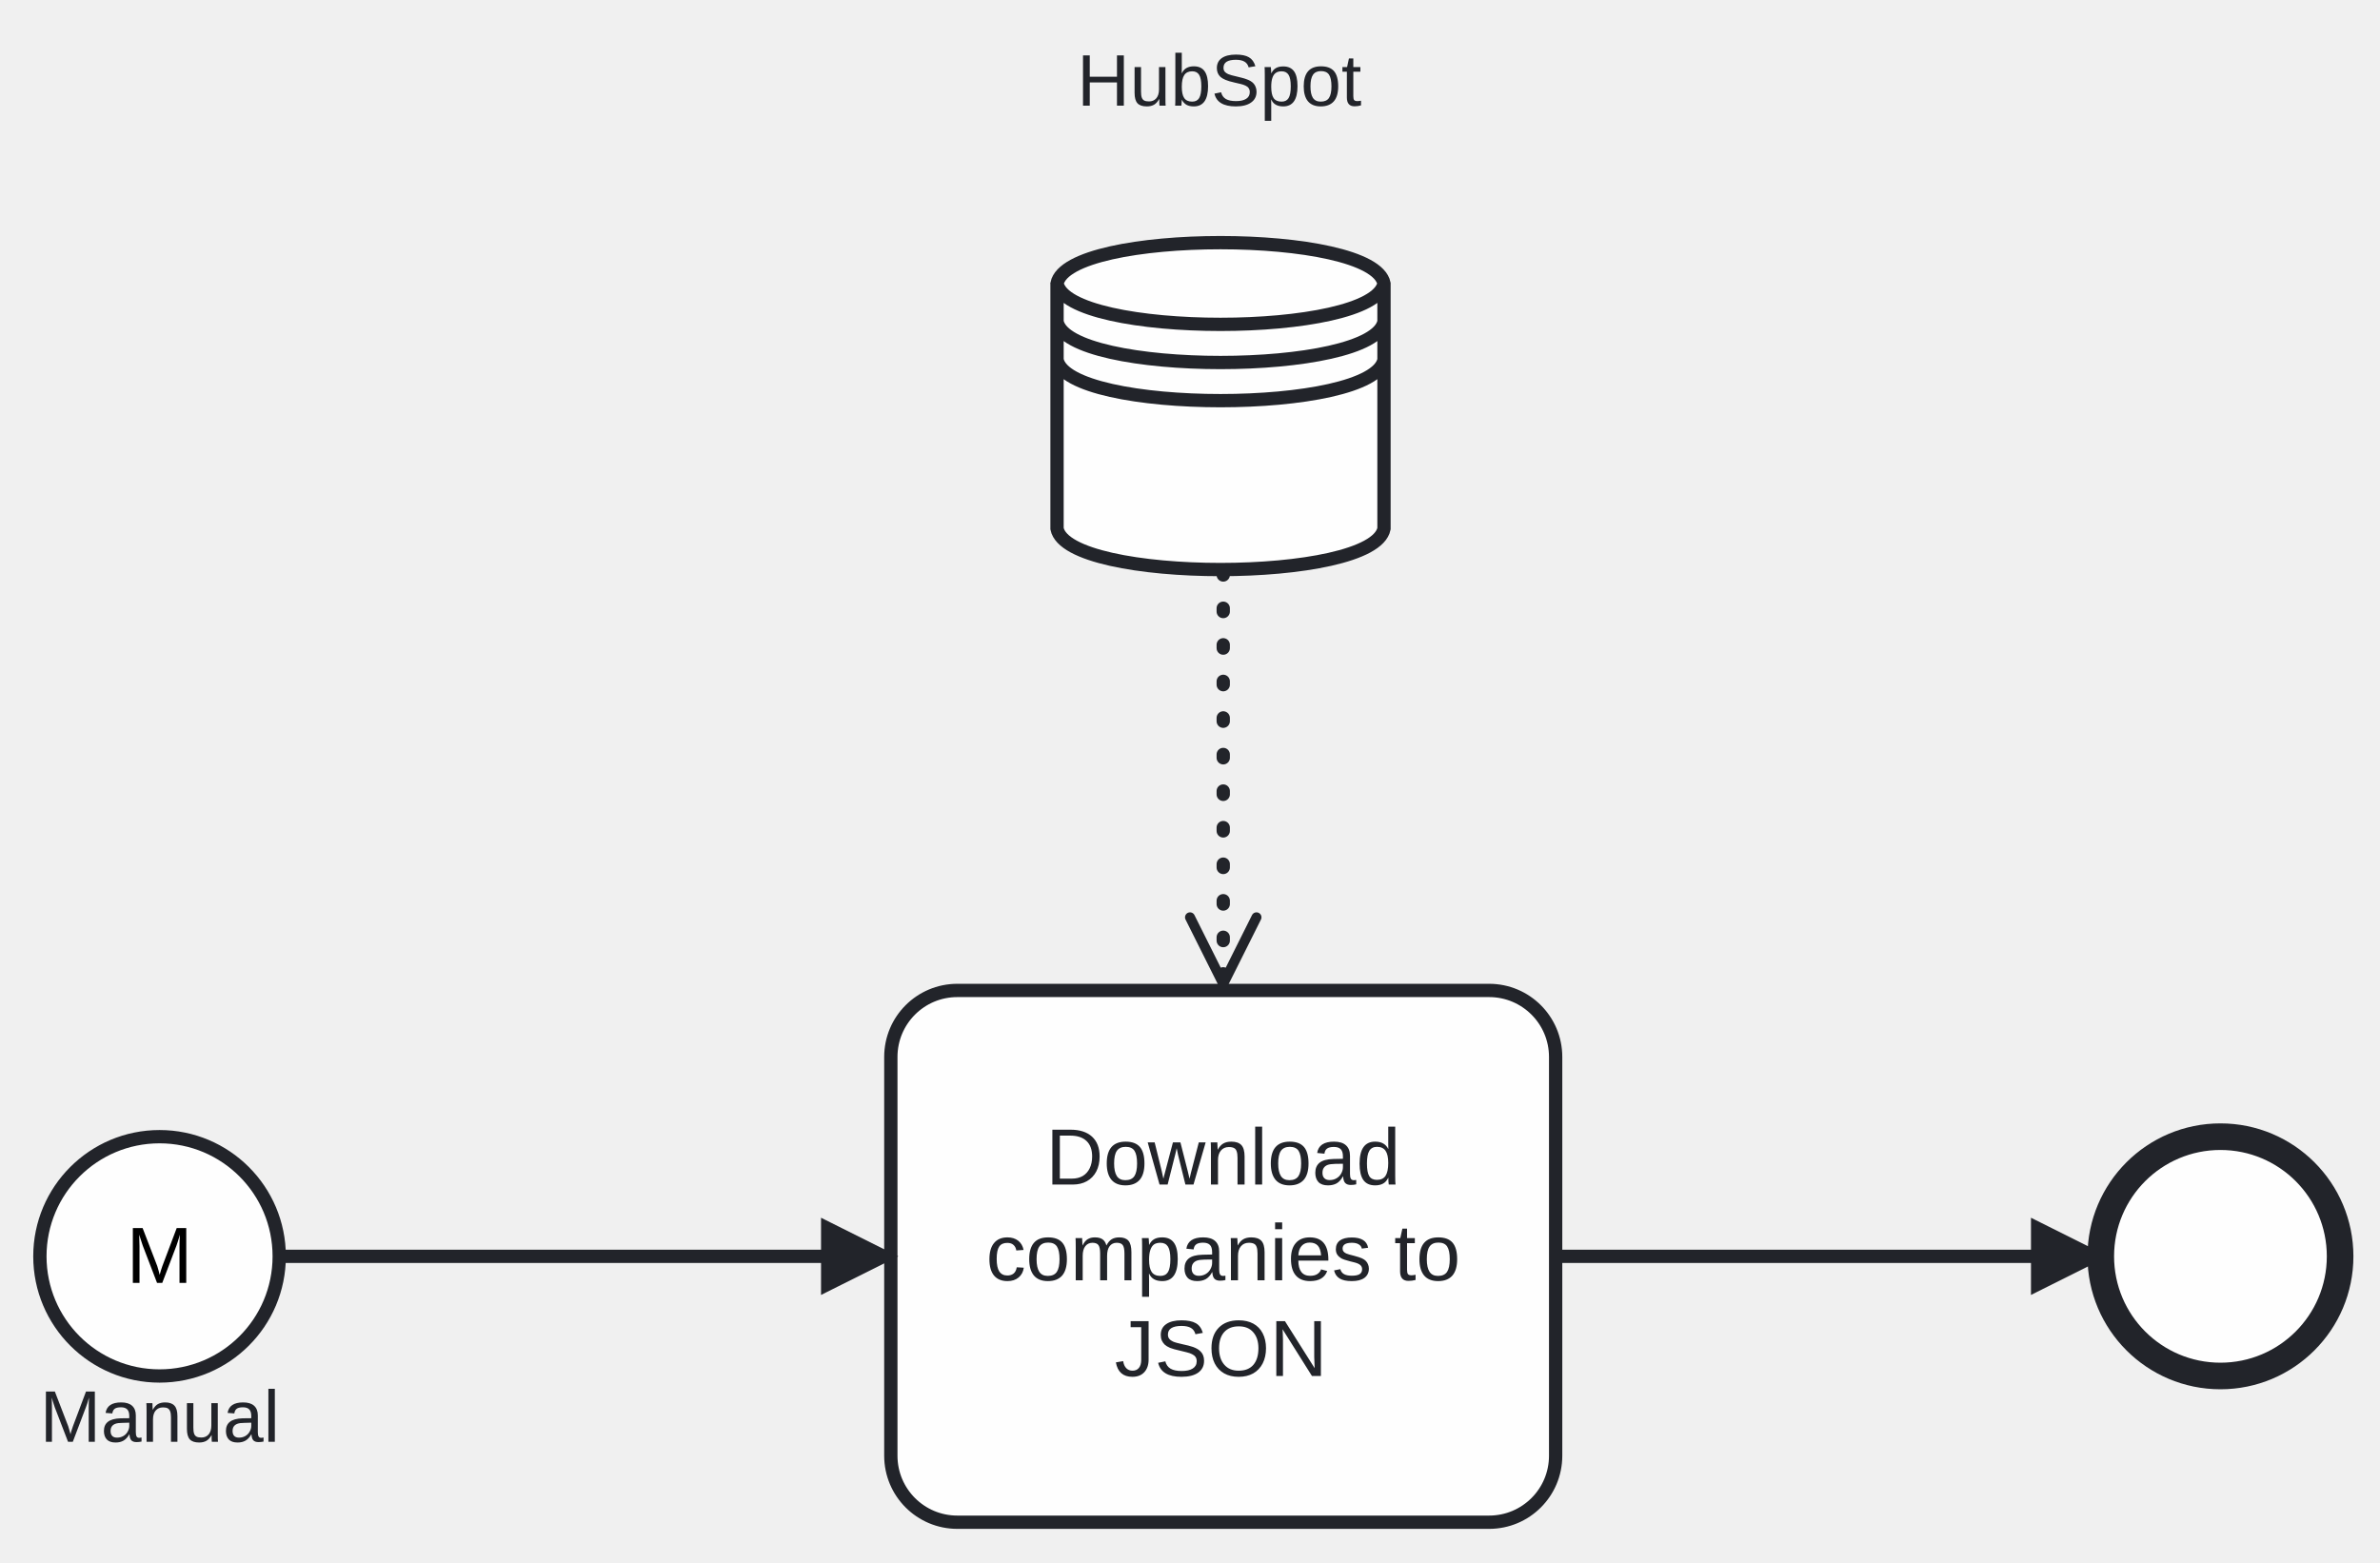
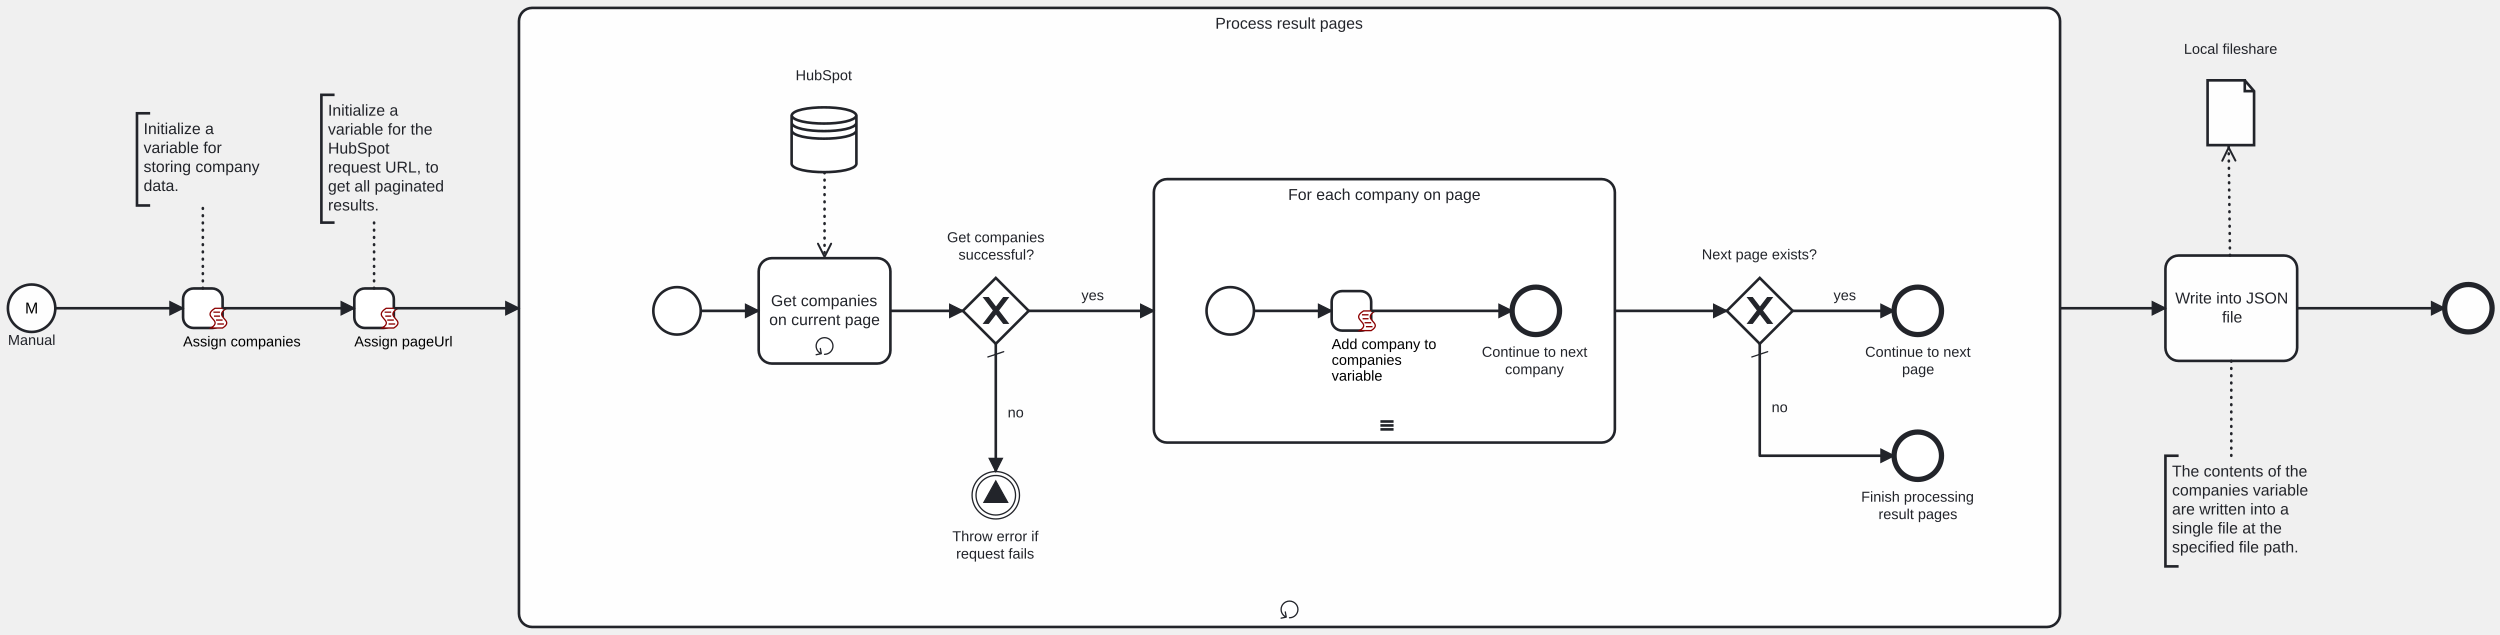
- <svg xmlns="http://www.w3.org/2000/svg" width="358" height="235" viewBox="426 69 358 235" version="1.1">
+ <svg xmlns="http://www.w3.org/2000/svg" width="1898" height="482" viewBox="426 24 1898 482" version="1.1">
  <defs>
-     <marker id="association-end-_FFFFFF-hsl_225_10_15_-auon2sut1oweg3clohn47vyid" viewBox="0 0 20 20" refX="12" refY="10" markerWidth="10" markerHeight="10" orient="auto">
+     <marker id="sequenceflow-end-_FFFFFF-hsl_225_10_15_-1e5c8sb1k165a1m8yrdihvcop" viewBox="0 0 20 20" refX="11" refY="10" markerWidth="10" markerHeight="10" orient="auto">
+       <path d="M 1 5 L 11 10 L 1 15 Z" style="fill: rgb(34, 36, 42); stroke-width: 1px; stroke-linecap: round; stroke-dasharray: 10000, 1; stroke: rgb(34, 36, 42);" />
+     </marker>
+     <marker id="association-end-_FFFFFF-hsl_225_10_15_-1e5c8sb1k165a1m8yrdihvcop" viewBox="0 0 20 20" refX="12" refY="10" markerWidth="10" markerHeight="10" orient="auto">
      <path d="M 1 5 L 11 10 L 1 15" style="fill: none; stroke-width: 1.5px; stroke-linecap: round; stroke-dasharray: 10000, 1; stroke: rgb(34, 36, 42);" />
    </marker>
-     <marker id="sequenceflow-end-_FFFFFF-hsl_225_10_15_-auon2sut1oweg3clohn47vyid" viewBox="0 0 20 20" refX="11" refY="10" markerWidth="10" markerHeight="10" orient="auto">
-       <path d="M 1 5 L 11 10 L 1 15 Z" style="fill: rgb(34, 36, 42); stroke-width: 1px; stroke-linecap: round; stroke-dasharray: 10000, 1; stroke: rgb(34, 36, 42);" />
+     <marker id="conditional-default-flow-marker-_FFFFFF-hsl_225_10_15_-1e5c8sb1k165a1m8yrdihvcop" viewBox="0 0 20 20" refX="0" refY="10" markerWidth="10" markerHeight="10" orient="auto">
+       <path d="M 6 4 L 10 16" style="fill: rgb(34, 36, 42); stroke-width: 1px; stroke-linecap: round; stroke-dasharray: 10000, 1; stroke: rgb(34, 36, 42);" />
    </marker>
  </defs>
  <g class="djs-group">
    <g class="djs-element djs-shape" data-element-id="StartEvent_1" style="display: block;" transform="matrix(1 0 0 1 432 240)">
      <g class="djs-visual">
        <circle cx="18" cy="18" r="18" style="stroke: rgb(34, 36, 42); stroke-width: 2px; fill: rgb(255, 255, 255); fill-opacity: 0.95;" />
        <text class="djs-label" style="font-family: Arial, sans-serif; font-size: 12px;">
          <tspan x="13" y="22">M</tspan>
        </text>
      </g>
      <rect class="djs-hit djs-hit-all" x="0" y="0" width="36" height="36" style="fill: none; stroke-opacity: 0; stroke: white; stroke-width: 15px;" />
      <rect x="-6" y="-6" rx="3" width="48" height="48" class="djs-outline" style="fill: none;" />
    </g>
  </g>
  <g class="djs-group">
    <g class="djs-element djs-shape" data-element-id="StartEvent_1_label" style="display: block;" transform="matrix(1 0 0 1 432 276)">
      <g class="djs-visual">
        <text lineHeight="1.2" class="djs-label" style="font-family: Arial, sans-serif; font-size: 11px; font-weight: normal; fill: rgb(34, 36, 42);">
          <tspan x="0" y="9.9">Manual</tspan>
        </text>
      </g>
      <rect class="djs-hit djs-hit-all" x="0" y="0" width="37" height="14" style="fill: none; stroke-opacity: 0; stroke: white; stroke-width: 15px;" />
      <rect x="-6" y="-6" rx="3" width="49" height="26" class="djs-outline" style="fill: none;" />
    </g>
  </g>
  <g class="djs-group">
-     <g class="djs-element djs-shape" data-element-id="Activity_0w1thgm" style="display: block;" transform="matrix(1 0 0 1 560 218)">
+     <g class="djs-element djs-shape" data-element-id="Event_1svcqes" style="display: block;" transform="matrix(1 0 0 1 2282 240)">
+       <g class="djs-visual">
+         <circle cx="18" cy="18" r="18" style="stroke: rgb(34, 36, 42); stroke-width: 4px; fill: rgb(255, 255, 255); fill-opacity: 0.95;" />
+       </g>
+       <rect class="djs-hit djs-hit-all" x="0" y="0" width="36" height="36" style="fill: none; stroke-opacity: 0; stroke: white; stroke-width: 15px;" />
+       <rect x="-6" y="-6" rx="3" width="48" height="48" class="djs-outline" style="fill: none;" />
+     </g>
+   </g>
+   <g class="djs-group">
+     <g class="djs-element djs-shape" data-element-id="Activity_0b4cl6g" style="display: block;" transform="matrix(1 0 0 1 565 243)">
+       <g class="djs-visual">
+         <rect x="0" y="0" width="30" height="30" rx="8" ry="8" style="stroke: rgb(34, 36, 42); stroke-width: 2px; fill: rgb(255, 255, 255);" />
+         <path d="m 30,30 c 9.967,-6.273 -8.001,-7.919 2.969,-14.938 l -8.803,0 c -10.97,7.019 6.998,8.665 -2.969,14.938 z m -7,-12 l 5,0 m -4.5,3 l 4.5,0 m -3,3 l 5,0m -4,3 l 5,0" style="fill: white; stroke-width: 1px; stroke: darkred;" />
+         <text class="djs-label" style="font-family: Arial, sans-serif; font-size: 11px;">
+           <tspan x="0" y="44">Assign companies</tspan>
+         </text>
+       </g>
+       <rect class="djs-hit djs-hit-all" x="0" y="0" width="30" height="30" style="fill: none; stroke-opacity: 0; stroke: white; stroke-width: 15px;" />
+       <rect x="-6" y="-6" rx="3" width="42" height="42" class="djs-outline" style="fill: none;" />
+     </g>
+   </g>
+   <g class="djs-group">
+     <g class="djs-element djs-shape" data-element-id="Activity_08h40l5" style="display: block;" transform="matrix(1 0 0 1 695 243)">
+       <g class="djs-visual">
+         <rect x="0" y="0" width="30" height="30" rx="8" ry="8" style="stroke: rgb(34, 36, 42); stroke-width: 2px; fill: rgb(255, 255, 255);" />
+         <path d="m 30,30 c 9.967,-6.273 -8.001,-7.919 2.969,-14.938 l -8.803,0 c -10.97,7.019 6.998,8.665 -2.969,14.938 z m -7,-12 l 5,0 m -4.5,3 l 4.5,0 m -3,3 l 5,0m -4,3 l 5,0" style="fill: white; stroke-width: 1px; stroke: darkred;" />
+         <text class="djs-label" style="font-family: Arial, sans-serif; font-size: 11px;">
+           <tspan x="0" y="44">Assign pageUrl</tspan>
+         </text>
+       </g>
+       <rect class="djs-hit djs-hit-all" x="0" y="0" width="30" height="30" style="fill: none; stroke-opacity: 0; stroke: white; stroke-width: 15px;" />
+       <rect x="-6" y="-6" rx="3" width="42" height="42" class="djs-outline" style="fill: none;" />
+     </g>
+   </g>
+   <g class="djs-group">
+     <g class="djs-element djs-shape" data-element-id="Activity_09z992j" style="display: block;" transform="matrix(1 0 0 1 820 30)">
+       <g class="djs-visual">
+         <rect x="0" y="0" width="1170" height="470" rx="10" ry="10" style="stroke: rgb(34, 36, 42); stroke-width: 2px; fill: rgb(255, 255, 255); fill-opacity: 0.95;" />
+         <text lineHeight="1.2" class="djs-label" style="font-family: Arial, sans-serif; font-size: 12px; font-weight: normal; fill: rgb(34, 36, 42);">
+           <tspan x="528.639" y="15.8">Process result pages</tspan>
+         </text>
+         <path d="m 585,463 c 3.527,0 6.386,-2.83 6.386,-6.321 0,-3.491 -2.859,-6.321 -6.386,-6.321 -3.527,0 -6.386,2.83 -6.386,6.321 0,1.745 0.715,3.326 1.87,4.469 0.578,0.572 1.266,1.035 2.03,1.355 l -0.718,-3.91 m 0.718,3.91 -3.885,0.803" data-marker="loop" style="fill: rgb(255, 255, 255); stroke-width: 1px; stroke: rgb(34, 36, 42); stroke-linecap: round; stroke-miterlimit: 0.5;" />
+       </g>
+       <rect class="djs-hit djs-hit-no-move" x="0" y="0" width="1170" height="470" style="fill: none; stroke-opacity: 0; stroke: white; stroke-width: 15px;" />
+       <rect class="djs-hit djs-hit-click-stroke" x="0" y="0" width="1170" height="470" style="fill: none; stroke-opacity: 0; stroke: white; stroke-width: 15px;" />
+       <rect class="djs-hit djs-hit-all" x="0" y="0" width="1170" height="30" style="fill: none; stroke-opacity: 0; stroke: white; stroke-width: 15px;" />
+       <rect x="-6" y="-6" rx="3" width="1182" height="482" class="djs-outline" style="fill: none;" />
+     </g>
+     <g class="djs-children">
+       <g class="djs-group">
+         <g class="djs-element djs-shape" data-element-id="Event_06y06xf" style="display: block;" transform="matrix(1 0 0 1 922 242)">
+           <g class="djs-visual">
+             <circle cx="18" cy="18" r="18" style="stroke: rgb(34, 36, 42); stroke-width: 2px; fill: rgb(255, 255, 255); fill-opacity: 0.95;" />
+           </g>
+           <rect class="djs-hit djs-hit-all" x="0" y="0" width="36" height="36" style="fill: none; stroke-opacity: 0; stroke: white; stroke-width: 15px;" />
+           <rect x="-6" y="-6" rx="3" width="48" height="48" class="djs-outline" style="fill: none;" />
+         </g>
+       </g>
+       <g class="djs-group">
+         <g class="djs-element djs-shape" data-element-id="Event_1xum6mf" style="display: block;" transform="matrix(1 0 0 1 1864 242)">
+           <g class="djs-visual">
+             <circle cx="18" cy="18" r="18" style="stroke: rgb(34, 36, 42); stroke-width: 4px; fill: rgb(255, 255, 255); fill-opacity: 0.95;" />
+           </g>
+           <rect class="djs-hit djs-hit-all" x="0" y="0" width="36" height="36" style="fill: none; stroke-opacity: 0; stroke: white; stroke-width: 15px;" />
+           <rect x="-6" y="-6" rx="3" width="48" height="48" class="djs-outline" style="fill: none;" />
+         </g>
+       </g>
+       <g class="djs-group">
+         <g class="djs-element djs-shape" data-element-id="Event_1xum6mf_label" style="display: block;" transform="matrix(1 0 0 1 1842 285)">
+           <g class="djs-visual">
+             <text lineHeight="1.2" class="djs-label" style="font-family: Arial, sans-serif; font-size: 11px; font-weight: normal; fill: rgb(34, 36, 42);">
+               <tspan x="0" y="9.9">Continue to next </tspan>
+               <tspan x="28.017" y="23.1">page</tspan>
+             </text>
+           </g>
+           <rect class="djs-hit djs-hit-all" x="0" y="0" width="82" height="27" style="fill: none; stroke-opacity: 0; stroke: white; stroke-width: 15px;" />
+           <rect x="-6" y="-6" rx="3" width="94" height="39" class="djs-outline" style="fill: none;" />
+         </g>
+       </g>
+       <g class="djs-group">
+         <g class="djs-element djs-shape" data-element-id="Activity_0293kfw" style="display: block;" transform="matrix(1 0 0 1 1002 220)">
+           <g class="djs-visual">
+             <rect x="0" y="0" width="100" height="80" rx="10" ry="10" style="stroke: rgb(34, 36, 42); stroke-width: 2px; fill: rgb(255, 255, 255); fill-opacity: 0.95;" />
+             <text lineHeight="1.2" class="djs-label" style="font-family: Arial, sans-serif; font-size: 12px; font-weight: normal; fill: rgb(34, 36, 42);">
+               <tspan x="9.313" y="36.4">Get companies </tspan>
+               <tspan x="7.969" y="50.8">on current page</tspan>
+             </text>
+             <path d="m 50,73 c 3.527,0 6.386,-2.83 6.386,-6.321 0,-3.491 -2.859,-6.321 -6.386,-6.321 -3.527,0 -6.386,2.83 -6.386,6.321 0,1.745 0.715,3.326 1.87,4.469 0.578,0.572 1.266,1.035 2.03,1.355 l -0.718,-3.91 m 0.718,3.91 -3.885,0.803" data-marker="loop" style="fill: rgb(255, 255, 255); stroke-width: 1px; stroke: rgb(34, 36, 42); stroke-linecap: round; stroke-miterlimit: 0.5;" />
+           </g>
+           <rect class="djs-hit djs-hit-all" x="0" y="0" width="100" height="80" style="fill: none; stroke-opacity: 0; stroke: white; stroke-width: 15px;" />
+           <rect x="-6" y="-6" rx="3" width="112" height="92" class="djs-outline" style="fill: none;" />
+         </g>
+       </g>
+       <g class="djs-group">
+         <g class="djs-element djs-shape" data-element-id="Gateway_1f5m1le" style="display: block;" transform="matrix(1 0 0 1 1157 235)">
+           <g class="djs-visual">
+             <polygon points="25,0 50,25 25,50 0,25" style="stroke: rgb(34, 36, 42); stroke-width: 2px; fill: rgb(255, 255, 255); fill-opacity: 0.95;" />
+             <path d="m 16,15 7.429,9.714 -7.429,9.714 3.429,0 5.714,-7.464 5.714,7.464 3.429,0 -7.429,-9.714 7.429,-9.714 -3.429,0 -5.714,7.464 -5.714,-7.464 -3.429,0 z" style="fill: rgb(34, 36, 42); stroke-width: 1px; stroke: rgb(34, 36, 42);" />
+           </g>
+           <rect class="djs-hit djs-hit-all" x="0" y="0" width="50" height="50" style="fill: none; stroke-opacity: 0; stroke: white; stroke-width: 15px;" />
+           <rect x="-6" y="-6" rx="3" width="62" height="62" class="djs-outline" style="fill: none;" />
+         </g>
+       </g>
+       <g class="djs-group">
+         <g class="djs-element djs-shape" data-element-id="Gateway_1f5m1le_label" style="display: block;" transform="matrix(1 0 0 1 1145 198)">
+           <g class="djs-visual">
+             <text lineHeight="1.2" class="djs-label" style="font-family: Arial, sans-serif; font-size: 11px; font-weight: normal; fill: rgb(34, 36, 42);">
+               <tspan x="0" y="9.9">Get companies </tspan>
+               <tspan x="8.657" y="23.1">successful?</tspan>
+             </text>
+           </g>
+           <rect class="djs-hit djs-hit-all" x="0" y="0" width="74" height="27" style="fill: none; stroke-opacity: 0; stroke: white; stroke-width: 15px;" />
+           <rect x="-6" y="-6" rx="3" width="86" height="39" class="djs-outline" style="fill: none;" />
+         </g>
+       </g>
+       <g class="djs-group">
+         <g class="djs-element djs-shape" data-element-id="Event_1fggypp" style="display: block;" transform="matrix(1 0 0 1 1864 352)">
+           <g class="djs-visual">
+             <circle cx="18" cy="18" r="18" style="stroke: rgb(34, 36, 42); stroke-width: 4px; fill: rgb(255, 255, 255); fill-opacity: 0.95;" />
+           </g>
+           <rect class="djs-hit djs-hit-all" x="0" y="0" width="36" height="36" style="fill: none; stroke-opacity: 0; stroke: white; stroke-width: 15px;" />
+           <rect x="-6" y="-6" rx="3" width="48" height="48" class="djs-outline" style="fill: none;" />
+         </g>
+       </g>
+       <g class="djs-group">
+         <g class="djs-element djs-shape" data-element-id="Event_1fggypp_label" style="display: block;" transform="matrix(1 0 0 1 1839 395)">
+           <g class="djs-visual">
+             <text lineHeight="1.2" class="djs-label" style="font-family: Arial, sans-serif; font-size: 11px; font-weight: normal; fill: rgb(34, 36, 42);">
+               <tspan x="0" y="9.9">Finish processing </tspan>
+               <tspan x="13.103" y="23.1">result pages</tspan>
+             </text>
+           </g>
+           <rect class="djs-hit djs-hit-all" x="0" y="0" width="87" height="27" style="fill: none; stroke-opacity: 0; stroke: white; stroke-width: 15px;" />
+           <rect x="-6" y="-6" rx="3" width="99" height="39" class="djs-outline" style="fill: none;" />
+         </g>
+       </g>
+       <g class="djs-group">
+         <g class="djs-element djs-shape" data-element-id="Gateway_0949b3i" style="display: block;" transform="matrix(1 0 0 1 1737 235)">
+           <g class="djs-visual">
+             <polygon points="25,0 50,25 25,50 0,25" style="stroke: rgb(34, 36, 42); stroke-width: 2px; fill: rgb(255, 255, 255); fill-opacity: 0.95;" />
+             <path d="m 16,15 7.429,9.714 -7.429,9.714 3.429,0 5.714,-7.464 5.714,7.464 3.429,0 -7.429,-9.714 7.429,-9.714 -3.429,0 -5.714,7.464 -5.714,-7.464 -3.429,0 z" style="fill: rgb(34, 36, 42); stroke-width: 1px; stroke: rgb(34, 36, 42);" />
+           </g>
+           <rect class="djs-hit djs-hit-all" x="0" y="0" width="50" height="50" style="fill: none; stroke-opacity: 0; stroke: white; stroke-width: 15px;" />
+           <rect x="-6" y="-6" rx="3" width="62" height="62" class="djs-outline" style="fill: none;" />
+         </g>
+       </g>
+       <g class="djs-group">
+         <g class="djs-element djs-shape" data-element-id="Gateway_0949b3i_label" style="display: block;" transform="matrix(1 0 0 1 1718 211)">
+           <g class="djs-visual">
+             <text lineHeight="1.2" class="djs-label" style="font-family: Arial, sans-serif; font-size: 11px; font-weight: normal; fill: rgb(34, 36, 42);">
+               <tspan x="0" y="9.9">Next page exists?</tspan>
+             </text>
+           </g>
+           <rect class="djs-hit djs-hit-all" x="0" y="0" width="88" height="14" style="fill: none; stroke-opacity: 0; stroke: white; stroke-width: 15px;" />
+           <rect x="-6" y="-6" rx="3" width="100" height="26" class="djs-outline" style="fill: none;" />
+         </g>
+       </g>
+       <g class="djs-group">
+         <g class="djs-element djs-shape" data-element-id="DataStoreReference_06bzp1b" style="display: block;" transform="matrix(1 0 0 1 1027 105)">
+           <g class="djs-visual">
+             <path d="m  0,6.65 l  0,36.885 c  1.639,8.197 47.541,8.197  49.18,0 l  0,-36.885 c -1.639,-8.197 -47.541,-8.197 -49.18,0c  1.639,8.197 47.541,8.197  49.18,0 m  -49.18,5.738c  1.639,8.197 47.541,8.197 49.18,0m  -49.18,5.738c  1.639,8.197 47.541,8.197  49.18,0" style="fill: rgb(255, 255, 255); stroke-width: 2px; stroke: rgb(34, 36, 42); fill-opacity: 0.95;" />
+           </g>
+           <rect class="djs-hit djs-hit-all" x="0" y="0" width="50" height="50" style="fill: none; stroke-opacity: 0; stroke: white; stroke-width: 15px;" />
+           <rect x="-6" y="-6" rx="3" width="62" height="62" class="djs-outline" style="fill: none;" />
+         </g>
+       </g>
+       <g class="djs-group">
+         <g class="djs-element djs-shape" data-element-id="DataStoreReference_06bzp1b_label" style="display: block;" transform="matrix(1 0 0 1 1030 75)">
+           <g class="djs-visual">
+             <text lineHeight="1.2" class="djs-label" style="font-family: Arial, sans-serif; font-size: 11px; font-weight: normal; fill: rgb(34, 36, 42);">
+               <tspan x="0" y="9.9">HubSpot</tspan>
+             </text>
+           </g>
+           <rect class="djs-hit djs-hit-all" x="0" y="0" width="44" height="14" style="fill: none; stroke-opacity: 0; stroke: white; stroke-width: 15px;" />
+           <rect x="-6" y="-6" rx="3" width="56" height="26" class="djs-outline" style="fill: none;" />
+         </g>
+       </g>
+       <g class="djs-group">
+         <g class="djs-element djs-shape" data-element-id="Activity_16tms2z" style="display: block;" transform="matrix(1 0 0 1 1302 160)">
+           <g class="djs-visual">
+             <rect x="0" y="0" width="350" height="200" rx="10" ry="10" style="stroke: rgb(34, 36, 42); stroke-width: 2px; fill: rgb(255, 255, 255); fill-opacity: 0.95;" />
+             <text lineHeight="1.2" class="djs-label" style="font-family: Arial, sans-serif; font-size: 12px; font-weight: normal; fill: rgb(34, 36, 42);">
+               <tspan x="101.948" y="15.8">For each company on page</tspan>
+             </text>
+             <path d="m172,181 m 0,3 l 10,0 m -10,3 l 10,0 m -10,3 l 10,0" data-marker="sequential" style="fill: rgb(255, 255, 255); stroke-width: 2px; stroke: rgb(34, 36, 42);" />
+           </g>
+           <rect class="djs-hit djs-hit-no-move" x="0" y="0" width="350" height="200" style="fill: none; stroke-opacity: 0; stroke: white; stroke-width: 15px;" />
+           <rect class="djs-hit djs-hit-click-stroke" x="0" y="0" width="350" height="200" style="fill: none; stroke-opacity: 0; stroke: white; stroke-width: 15px;" />
+           <rect class="djs-hit djs-hit-all" x="0" y="0" width="350" height="30" style="fill: none; stroke-opacity: 0; stroke: white; stroke-width: 15px;" />
+           <rect x="-6" y="-6" rx="3" width="362" height="212" class="djs-outline" style="fill: none;" />
+         </g>
+         <g class="djs-children">
+           <g class="djs-group">
+             <g class="djs-element djs-shape" data-element-id="Event_041vqmg" style="display: block;" transform="matrix(1 0 0 1 1342 242)">
+               <g class="djs-visual">
+                 <circle cx="18" cy="18" r="18" style="stroke: rgb(34, 36, 42); stroke-width: 2px; fill: rgb(255, 255, 255); fill-opacity: 0.95;" />
+               </g>
+               <rect class="djs-hit djs-hit-all" x="0" y="0" width="36" height="36" style="fill: none; stroke-opacity: 0; stroke: white; stroke-width: 15px;" />
+               <rect x="-6" y="-6" rx="3" width="48" height="48" class="djs-outline" style="fill: none;" />
+             </g>
+           </g>
+           <g class="djs-group">
+             <g class="djs-element djs-shape" data-element-id="Event_0f8c9co" style="display: block;" transform="matrix(1 0 0 1 1574 242)">
+               <g class="djs-visual">
+                 <circle cx="18" cy="18" r="18" style="stroke: rgb(34, 36, 42); stroke-width: 4px; fill: rgb(255, 255, 255); fill-opacity: 0.95;" />
+               </g>
+               <rect class="djs-hit djs-hit-all" x="0" y="0" width="36" height="36" style="fill: none; stroke-opacity: 0; stroke: white; stroke-width: 15px;" />
+               <rect x="-6" y="-6" rx="3" width="48" height="48" class="djs-outline" style="fill: none;" />
+             </g>
+           </g>
+           <g class="djs-group">
+             <g class="djs-element djs-shape" data-element-id="Event_0f8c9co_label" style="display: block;" transform="matrix(1 0 0 1 1551 285)">
+               <g class="djs-visual">
+                 <text lineHeight="1.2" class="djs-label" style="font-family: Arial, sans-serif; font-size: 11px; font-weight: normal; fill: rgb(34, 36, 42);">
+                   <tspan x="0" y="9.9">Continue to next</tspan>
+                   <tspan x="17.627" y="23.1">company</tspan>
+                 </text>
+               </g>
+               <rect class="djs-hit djs-hit-all" x="0" y="0" width="82" height="27" style="fill: none; stroke-opacity: 0; stroke: white; stroke-width: 15px;" />
+               <rect x="-6" y="-6" rx="3" width="94" height="39" class="djs-outline" style="fill: none;" />
+             </g>
+           </g>
+           <g class="djs-group">
+             <g class="djs-element djs-shape" data-element-id="Activity_1l7jwpb" style="display: block;" transform="matrix(1 0 0 1 1437 245)">
+               <g class="djs-visual">
+                 <rect x="0" y="0" width="30" height="30" rx="8" ry="8" style="stroke: rgb(34, 36, 42); stroke-width: 2px; fill: rgb(255, 255, 255);" />
+                 <path d="m 30,30 c 9.967,-6.273 -8.001,-7.919 2.969,-14.938 l -8.803,0 c -10.97,7.019 6.998,8.665 -2.969,14.938 z m -7,-12 l 5,0 m -4.5,3 l 4.5,0 m -3,3 l 5,0m -4,3 l 5,0" style="fill: white; stroke-width: 1px; stroke: darkred;" />
+                 <text class="djs-label" style="font-family: Arial, sans-serif; font-size: 11px;">
+                   <tspan x="0" y="44">Add company to </tspan>
+                   <tspan x="0" y="56">companies </tspan>
+                   <tspan x="0" y="68">variable</tspan>
+                 </text>
+               </g>
+               <rect class="djs-hit djs-hit-all" x="0" y="0" width="30" height="30" style="fill: none; stroke-opacity: 0; stroke: white; stroke-width: 15px;" />
+               <rect x="-6" y="-6" rx="3" width="42" height="42" class="djs-outline" style="fill: none;" />
+             </g>
+           </g>
+           <g class="djs-group">
+             <g class="djs-element djs-connection" data-element-id="Flow_1f389jp" style="display: block;">
+               <g class="djs-visual">
+                 <path d="m  1378,260L1437,260 " style="fill: none; stroke-width: 2px; stroke: rgb(34, 36, 42); stroke-linejoin: round; marker-end: url('#sequenceflow-end-_FFFFFF-hsl_225_10_15_-1e5c8sb1k165a1m8yrdihvcop');" />
+               </g>
+               <polyline points="1378,260 1437,260 " class="djs-hit djs-hit-stroke" style="fill: none; stroke-opacity: 0; stroke: white; stroke-width: 15px;" />
+               <rect x="1372" y="254" rx="3" width="71" height="12" class="djs-outline" style="fill: none;" />
+             </g>
+           </g>
+           <g class="djs-group">
+             <g class="djs-element djs-connection" data-element-id="Flow_0tjqnt5" style="display: block;">
+               <g class="djs-visual">
+                 <path d="m  1467,260L1574,260 " style="fill: none; stroke-width: 2px; stroke: rgb(34, 36, 42); stroke-linejoin: round; marker-end: url('#sequenceflow-end-_FFFFFF-hsl_225_10_15_-1e5c8sb1k165a1m8yrdihvcop');" />
+               </g>
+               <polyline points="1467,260 1574,260 " class="djs-hit djs-hit-stroke" style="fill: none; stroke-opacity: 0; stroke: white; stroke-width: 15px;" />
+               <rect x="1461" y="254" rx="3" width="119" height="12" class="djs-outline" style="fill: none;" />
+             </g>
+           </g>
+         </g>
+       </g>
+       <g class="djs-group">
+         <g class="djs-element djs-shape" data-element-id="Event_1pml7vd" style="display: block;" transform="matrix(1 0 0 1 1164 382)">
+           <g class="djs-visual">
+             <circle cx="18" cy="18" r="18" style="stroke: rgb(34, 36, 42); stroke-width: 1px; fill: rgb(255, 255, 255); fill-opacity: 0.95;" />
+             <circle cx="18" cy="18" r="15" style="stroke: rgb(34, 36, 42); stroke-width: 1px; fill: none;" />
+             <path d="M 18,7.2 l 9,16.2 l -18,0 Z" style="fill: rgb(34, 36, 42); stroke-width: 1px; stroke: rgb(34, 36, 42);" />
+           </g>
+           <rect class="djs-hit djs-hit-all" x="0" y="0" width="36" height="36" style="fill: none; stroke-opacity: 0; stroke: white; stroke-width: 15px;" />
+           <rect x="-6" y="-6" rx="3" width="48" height="48" class="djs-outline" style="fill: none;" />
+         </g>
+       </g>
+       <g class="djs-group">
+         <g class="djs-element djs-shape" data-element-id="Event_1pml7vd_label" style="display: block;" transform="matrix(1 0 0 1 1149 425)">
+           <g class="djs-visual">
+             <text lineHeight="1.2" class="djs-label" style="font-family: Arial, sans-serif; font-size: 11px; font-weight: normal; fill: rgb(34, 36, 42);">
+               <tspan x="0" y="9.9">Throw error if </tspan>
+               <tspan x="2.848" y="23.1">request fails</tspan>
+             </text>
+           </g>
+           <rect class="djs-hit djs-hit-all" x="0" y="0" width="66" height="27" style="fill: none; stroke-opacity: 0; stroke: white; stroke-width: 15px;" />
+           <rect x="-6" y="-6" rx="3" width="78" height="39" class="djs-outline" style="fill: none;" />
+         </g>
+       </g>
+       <g class="djs-group">
+         <g class="djs-element djs-connection" data-element-id="Flow_1cnekom" style="display: block;">
+           <g class="djs-visual">
+             <path d="m  958,260L1002,260 " style="fill: none; stroke-width: 2px; stroke: rgb(34, 36, 42); stroke-linejoin: round; marker-end: url('#sequenceflow-end-_FFFFFF-hsl_225_10_15_-1e5c8sb1k165a1m8yrdihvcop');" />
+           </g>
+           <polyline points="958,260 1002,260 " class="djs-hit djs-hit-stroke" style="fill: none; stroke-opacity: 0; stroke: white; stroke-width: 15px;" />
+           <rect x="952" y="254" rx="3" width="56" height="12" class="djs-outline" style="fill: none;" />
+         </g>
+       </g>
+       <g class="djs-group">
+         <g class="djs-element djs-connection" data-element-id="Flow_18lxzdl" style="display: block;">
+           <g class="djs-visual">
+             <path d="m  1787,260L1864,260 " style="fill: none; stroke-width: 2px; stroke: rgb(34, 36, 42); stroke-linejoin: round; marker-end: url('#sequenceflow-end-_FFFFFF-hsl_225_10_15_-1e5c8sb1k165a1m8yrdihvcop');" />
+           </g>
+           <polyline points="1787,260 1864,260 " class="djs-hit djs-hit-stroke" style="fill: none; stroke-opacity: 0; stroke: white; stroke-width: 15px;" />
+           <rect x="1781" y="254" rx="3" width="89" height="12" class="djs-outline" style="fill: none;" />
+         </g>
+       </g>
+       <g class="djs-group">
+         <g class="djs-element djs-shape" data-element-id="Flow_18lxzdl_label" style="display: block;" transform="matrix(1 0 0 1 1818 242)">
+           <g class="djs-visual">
+             <text lineHeight="1.2" class="djs-label" style="font-family: Arial, sans-serif; font-size: 11px; font-weight: normal; fill: rgb(34, 36, 42);">
+               <tspan x="0" y="9.9">yes</tspan>
+             </text>
+           </g>
+           <rect class="djs-hit djs-hit-all" x="0" y="0" width="16" height="14" style="fill: none; stroke-opacity: 0; stroke: white; stroke-width: 15px;" />
+           <rect x="-6" y="-6" rx="3" width="28" height="26" class="djs-outline" style="fill: none;" />
+         </g>
+       </g>
+       <g class="djs-group">
+         <g class="djs-element djs-connection" data-element-id="Flow_1bjvuib" style="display: block;">
+           <g class="djs-visual">
+             <path d="m  1102,260L1157,260 " style="fill: none; stroke-width: 2px; stroke: rgb(34, 36, 42); stroke-linejoin: round; marker-end: url('#sequenceflow-end-_FFFFFF-hsl_225_10_15_-1e5c8sb1k165a1m8yrdihvcop');" />
+           </g>
+           <polyline points="1102,260 1157,260 " class="djs-hit djs-hit-stroke" style="fill: none; stroke-opacity: 0; stroke: white; stroke-width: 15px;" />
+           <rect x="1096" y="254" rx="3" width="67" height="12" class="djs-outline" style="fill: none;" />
+         </g>
+       </g>
+       <g class="djs-group">
+         <g class="djs-element djs-connection" data-element-id="Flow_0x9wt2y" style="display: block;">
+           <g class="djs-visual">
+             <path d="m  1207,260L1302,260 " style="fill: none; stroke-width: 2px; stroke: rgb(34, 36, 42); stroke-linejoin: round; marker-end: url('#sequenceflow-end-_FFFFFF-hsl_225_10_15_-1e5c8sb1k165a1m8yrdihvcop');" />
+           </g>
+           <polyline points="1207,260 1302,260 " class="djs-hit djs-hit-stroke" style="fill: none; stroke-opacity: 0; stroke: white; stroke-width: 15px;" />
+           <rect x="1201" y="254" rx="3" width="107" height="12" class="djs-outline" style="fill: none;" />
+         </g>
+       </g>
+       <g class="djs-group">
+         <g class="djs-element djs-shape" data-element-id="Flow_0x9wt2y_label" style="display: block;" transform="matrix(1 0 0 1 1247 242)">
+           <g class="djs-visual">
+             <text lineHeight="1.2" class="djs-label" style="font-family: Arial, sans-serif; font-size: 11px; font-weight: normal; fill: rgb(34, 36, 42);">
+               <tspan x="0" y="9.9">yes</tspan>
+             </text>
+           </g>
+           <rect class="djs-hit djs-hit-all" x="0" y="0" width="16" height="14" style="fill: none; stroke-opacity: 0; stroke: white; stroke-width: 15px;" />
+           <rect x="-6" y="-6" rx="3" width="28" height="26" class="djs-outline" style="fill: none;" />
+         </g>
+       </g>
+       <g class="djs-group">
+         <g class="djs-element djs-connection" data-element-id="Flow_1uh0z47" style="display: block;">
+           <g class="djs-visual">
+             <path d="m  1182,285L1182,382 " style="fill: none; stroke-width: 2px; stroke: rgb(34, 36, 42); stroke-linejoin: round; marker-end: url('#sequenceflow-end-_FFFFFF-hsl_225_10_15_-1e5c8sb1k165a1m8yrdihvcop'); marker-start: url('#conditional-default-flow-marker-_FFFFFF-hsl_225_10_15_-1e5c8sb1k165a1m8yrdihvcop');" />
+           </g>
+           <polyline points="1182,285 1182,382 " class="djs-hit djs-hit-stroke" style="fill: none; stroke-opacity: 0; stroke: white; stroke-width: 15px;" />
+           <rect x="1176" y="279" rx="3" width="12" height="109" class="djs-outline" style="fill: none;" />
+         </g>
+       </g>
+       <g class="djs-group">
+         <g class="djs-element djs-shape" data-element-id="Flow_1uh0z47_label" style="display: block;" transform="matrix(1 0 0 1 1191 331)">
+           <g class="djs-visual">
+             <text lineHeight="1.2" class="djs-label" style="font-family: Arial, sans-serif; font-size: 11px; font-weight: normal; fill: rgb(34, 36, 42);">
+               <tspan x="0" y="9.9">no</tspan>
+             </text>
+           </g>
+           <rect class="djs-hit djs-hit-all" x="0" y="0" width="13" height="14" style="fill: none; stroke-opacity: 0; stroke: white; stroke-width: 15px;" />
+           <rect x="-6" y="-6" rx="3" width="25" height="26" class="djs-outline" style="fill: none;" />
+         </g>
+       </g>
+       <g class="djs-group">
+         <g class="djs-element djs-connection" data-element-id="Flow_0jjp1py" style="display: block;">
+           <g class="djs-visual">
+             <path d="m  1762,285L1762,370 L1864,370 " style="fill: none; stroke-width: 2px; stroke: rgb(34, 36, 42); stroke-linejoin: round; marker-end: url('#sequenceflow-end-_FFFFFF-hsl_225_10_15_-1e5c8sb1k165a1m8yrdihvcop'); marker-start: url('#conditional-default-flow-marker-_FFFFFF-hsl_225_10_15_-1e5c8sb1k165a1m8yrdihvcop');" />
+           </g>
+           <polyline points="1762,285 1762,370 1864,370 " class="djs-hit djs-hit-stroke" style="fill: none; stroke-opacity: 0; stroke: white; stroke-width: 15px;" />
+           <rect x="1756" y="279" rx="3" width="114" height="97" class="djs-outline" style="fill: none;" />
+         </g>
+       </g>
+       <g class="djs-group">
+         <g class="djs-element djs-shape" data-element-id="Flow_0jjp1py_label" style="display: block;" transform="matrix(1 0 0 1 1771 327)">
+           <g class="djs-visual">
+             <text lineHeight="1.2" class="djs-label" style="font-family: Arial, sans-serif; font-size: 11px; font-weight: normal; fill: rgb(34, 36, 42);">
+               <tspan x="0" y="9.9">no</tspan>
+             </text>
+           </g>
+           <rect class="djs-hit djs-hit-all" x="0" y="0" width="13" height="14" style="fill: none; stroke-opacity: 0; stroke: white; stroke-width: 15px;" />
+           <rect x="-6" y="-6" rx="3" width="25" height="26" class="djs-outline" style="fill: none;" />
+         </g>
+       </g>
+       <g class="djs-group">
+         <g class="djs-element djs-connection" data-element-id="Flow_1owo2v2" style="display: block;">
+           <g class="djs-visual">
+             <path d="m  1652,260L1737,260 " style="fill: none; stroke-width: 2px; stroke: rgb(34, 36, 42); stroke-linejoin: round; marker-end: url('#sequenceflow-end-_FFFFFF-hsl_225_10_15_-1e5c8sb1k165a1m8yrdihvcop');" />
+           </g>
+           <polyline points="1652,260 1737,260 " class="djs-hit djs-hit-stroke" style="fill: none; stroke-opacity: 0; stroke: white; stroke-width: 15px;" />
+           <rect x="1646" y="254" rx="3" width="97" height="12" class="djs-outline" style="fill: none;" />
+         </g>
+       </g>
+     </g>
+   </g>
+   <g class="djs-group">
+     <g class="djs-element djs-shape" data-element-id="Activity_02l6gac" style="display: block;" transform="matrix(1 0 0 1 2070 218)">
      <g class="djs-visual">
        <rect x="0" y="0" width="100" height="80" rx="10" ry="10" style="stroke: rgb(34, 36, 42); stroke-width: 2px; fill: rgb(255, 255, 255); fill-opacity: 0.95;" />
        <text lineHeight="1.2" class="djs-label" style="font-family: Arial, sans-serif; font-size: 12px; font-weight: normal; fill: rgb(34, 36, 42);">
-           <tspan x="23.312" y="29.2">Download </tspan>
-           <tspan x="14.312" y="43.6">companies to </tspan>
-           <tspan x="33.664" y="58">JSON</tspan>
+           <tspan x="7.434" y="36.4">Write into JSON </tspan>
+           <tspan x="42.99" y="50.8">file</tspan>
        </text>
      </g>
      <rect class="djs-hit djs-hit-all" x="0" y="0" width="100" height="80" style="fill: none; stroke-opacity: 0; stroke: white; stroke-width: 15px;" />
      <rect x="-6" y="-6" rx="3" width="112" height="92" class="djs-outline" style="fill: none;" />
    </g>
  </g>
  <g class="djs-group">
-     <g class="djs-element djs-shape" data-element-id="Event_1svcqes" style="display: block;" transform="matrix(1 0 0 1 742 240)">
-       <g class="djs-visual">
-         <circle cx="18" cy="18" r="18" style="stroke: rgb(34, 36, 42); stroke-width: 4px; fill: rgb(255, 255, 255); fill-opacity: 0.95;" />
-       </g>
-       <rect class="djs-hit djs-hit-all" x="0" y="0" width="36" height="36" style="fill: none; stroke-opacity: 0; stroke: white; stroke-width: 15px;" />
-       <rect x="-6" y="-6" rx="3" width="48" height="48" class="djs-outline" style="fill: none;" />
-     </g>
-   </g>
-   <g class="djs-group">
-     <g class="djs-element djs-shape" data-element-id="DataStoreReference_0nv3b5d" style="display: block;" transform="matrix(1 0 0 1 585 105)">
-       <g class="djs-visual">
-         <path d="m  0,6.65 l  0,36.885 c  1.639,8.197 47.541,8.197  49.18,0 l  0,-36.885 c -1.639,-8.197 -47.541,-8.197 -49.18,0c  1.639,8.197 47.541,8.197  49.18,0 m  -49.18,5.738c  1.639,8.197 47.541,8.197 49.18,0m  -49.18,5.738c  1.639,8.197 47.541,8.197  49.18,0" style="fill: rgb(255, 255, 255); stroke-width: 2px; stroke: rgb(34, 36, 42); fill-opacity: 0.95;" />
-       </g>
-       <rect class="djs-hit djs-hit-all" x="0" y="0" width="50" height="50" style="fill: none; stroke-opacity: 0; stroke: white; stroke-width: 15px;" />
-       <rect x="-6" y="-6" rx="3" width="62" height="62" class="djs-outline" style="fill: none;" />
-     </g>
-   </g>
-   <g class="djs-group">
-     <g class="djs-element djs-shape" data-element-id="DataStoreReference_0nv3b5d_label" style="display: block;" transform="matrix(1 0 0 1 588 75)">
+     <g class="djs-element djs-shape" data-element-id="DataObjectReference_03ykpq1" style="display: block;" transform="matrix(1 0 0 1 2102 85)">
+       <g class="djs-visual">
+         <path d="m 0,0 28.235,0 7.059,8.197 0,40.984 -35.294,0 0,-49.18 28.235,0 0,8.197 7.059,0" style="fill: rgb(255, 255, 255); stroke-width: 2px; stroke: rgb(34, 36, 42); fill-opacity: 0.95;" />
+       </g>
+       <rect class="djs-hit djs-hit-all" x="0" y="0" width="36" height="50" style="fill: none; stroke-opacity: 0; stroke: white; stroke-width: 15px;" />
+       <rect x="-6" y="-6" rx="3" width="48" height="62" class="djs-outline" style="fill: none;" />
+     </g>
+   </g>
+   <g class="djs-group">
+     <g class="djs-element djs-shape" data-element-id="DataObjectReference_03ykpq1_label" style="display: block;" transform="matrix(1 0 0 1 2084 55)">
      <g class="djs-visual">
        <text lineHeight="1.2" class="djs-label" style="font-family: Arial, sans-serif; font-size: 11px; font-weight: normal; fill: rgb(34, 36, 42);">
-           <tspan x="0" y="9.9">HubSpot</tspan>
-         </text>
-       </g>
-       <rect class="djs-hit djs-hit-all" x="0" y="0" width="44" height="14" style="fill: none; stroke-opacity: 0; stroke: white; stroke-width: 15px;" />
-       <rect x="-6" y="-6" rx="3" width="56" height="26" class="djs-outline" style="fill: none;" />
-     </g>
-   </g>
-   <g class="djs-group">
-     <g class="djs-element djs-connection" data-element-id="DataInputAssociation_1dh6x88" style="display: block;">
-       <g class="djs-visual">
-         <polyline points="610,155 610,218 " style="fill: none; stroke: rgb(34, 36, 42); stroke-width: 2px; stroke-dasharray: 0.5, 5; stroke-linecap: round; stroke-linejoin: round; marker-end: url('#association-end-_FFFFFF-hsl_225_10_15_-auon2sut1oweg3clohn47vyid');" />
-       </g>
-       <polyline points="610,155 610,218 " class="djs-hit djs-hit-stroke" style="fill: none; stroke-opacity: 0; stroke: white; stroke-width: 15px;" />
-       <rect x="604" y="149" rx="3" width="12" height="75" class="djs-outline" style="fill: none;" />
+           <tspan x="0" y="9.9">Local fileshare</tspan>
+         </text>
+       </g>
+       <rect class="djs-hit djs-hit-all" x="0" y="0" width="72" height="14" style="fill: none; stroke-opacity: 0; stroke: white; stroke-width: 15px;" />
+       <rect x="-6" y="-6" rx="3" width="84" height="26" class="djs-outline" style="fill: none;" />
+     </g>
+   </g>
+   <g class="djs-group">
+     <g class="djs-element djs-shape" data-element-id="TextAnnotation_1c3pven" style="display: block;" transform="matrix(1 0 0 1 530 110)">
+       <g class="djs-visual">
+         <rect x="0" y="0" width="100" height="70" rx="0" ry="0" style="stroke: none; stroke-width: 2px; fill: none;" />
+         <path d="m 0, 0 m 10,0 l -10,0 l 0,70 l 10,0" style="fill: none; stroke-width: 2px; stroke: rgb(34, 36, 42);" />
+         <text lineHeight="1.2" class="djs-label" style="font-family: Arial, sans-serif; font-size: 12px; font-weight: normal; fill: rgb(34, 36, 42);">
+           <tspan x="5" y="15.8">Initialize a </tspan>
+           <tspan x="5" y="30.2">variable for </tspan>
+           <tspan x="5" y="44.6">storing company </tspan>
+           <tspan x="5" y="59">data.</tspan>
+         </text>
+       </g>
+       <rect class="djs-hit djs-hit-all" x="0" y="0" width="100" height="70" style="fill: none; stroke-opacity: 0; stroke: white; stroke-width: 15px;" />
+       <rect x="-6" y="-6" rx="3" width="112" height="82" class="djs-outline" style="fill: none;" />
+     </g>
+   </g>
+   <g class="djs-group">
+     <g class="djs-element djs-shape" data-element-id="TextAnnotation_1gndhtq" style="display: block;" transform="matrix(1 0 0 1 670 96)">
+       <g class="djs-visual">
+         <rect x="0" y="0" width="100" height="97" rx="0" ry="0" style="stroke: none; stroke-width: 2px; fill: none;" />
+         <path d="m 0, 0 m 10,0 l -10,0 l 0,97 l 10,0" style="fill: none; stroke-width: 2px; stroke: rgb(34, 36, 42);" />
+         <text lineHeight="1.2" class="djs-label" style="font-family: Arial, sans-serif; font-size: 12px; font-weight: normal; fill: rgb(34, 36, 42);">
+           <tspan x="5" y="15.8">Initialize a </tspan>
+           <tspan x="5" y="30.2">variable for the </tspan>
+           <tspan x="5" y="44.6">HubSpot </tspan>
+           <tspan x="5" y="59">request URL, to </tspan>
+           <tspan x="5" y="73.4">get all paginated</tspan>
+           <tspan x="5" y="87.8">results.</tspan>
+         </text>
+       </g>
+       <rect class="djs-hit djs-hit-all" x="0" y="0" width="100" height="97" style="fill: none; stroke-opacity: 0; stroke: white; stroke-width: 15px;" />
+       <rect x="-6" y="-6" rx="3" width="112" height="109" class="djs-outline" style="fill: none;" />
+     </g>
+   </g>
+   <g class="djs-group">
+     <g class="djs-element djs-shape" data-element-id="TextAnnotation_1s5fv0l" style="display: block;" transform="matrix(1 0 0 1 2070 370)">
+       <g class="djs-visual">
+         <rect x="0" y="0" width="120" height="84" rx="0" ry="0" style="stroke: none; stroke-width: 2px; fill: none;" />
+         <path d="m 0, 0 m 10,0 l -10,0 l 0,84 l 10,0" style="fill: none; stroke-width: 2px; stroke: rgb(34, 36, 42);" />
+         <text lineHeight="1.2" class="djs-label" style="font-family: Arial, sans-serif; font-size: 12px; font-weight: normal; fill: rgb(34, 36, 42);">
+           <tspan x="5" y="15.8">The contents of the </tspan>
+           <tspan x="5" y="30.2">companies variable </tspan>
+           <tspan x="5" y="44.6">are written into a </tspan>
+           <tspan x="5" y="59">single file at the </tspan>
+           <tspan x="5" y="73.4">specified file path.</tspan>
+         </text>
+       </g>
+       <rect class="djs-hit djs-hit-all" x="0" y="0" width="120" height="84" style="fill: none; stroke-opacity: 0; stroke: white; stroke-width: 15px;" />
+       <rect x="-6" y="-6" rx="3" width="132" height="96" class="djs-outline" style="fill: none;" />
    </g>
  </g>
  <g class="djs-group">
    <g class="djs-element djs-connection" data-element-id="Flow_0f16grx" style="display: block;">
      <g class="djs-visual">
-         <path d="m  468,258L560,258 " style="fill: none; stroke-width: 2px; stroke: rgb(34, 36, 42); stroke-linejoin: round; marker-end: url('#sequenceflow-end-_FFFFFF-hsl_225_10_15_-auon2sut1oweg3clohn47vyid');" />
-       </g>
-       <polyline points="468,258 560,258 " class="djs-hit djs-hit-stroke" style="fill: none; stroke-opacity: 0; stroke: white; stroke-width: 15px;" />
-       <rect x="462" y="252" rx="3" width="104" height="12" class="djs-outline" style="fill: none;" />
-     </g>
-   </g>
-   <g class="djs-group">
-     <g class="djs-element djs-connection" data-element-id="Flow_1bem8xs" style="display: block;">
-       <g class="djs-visual">
-         <path d="m  660,258L742,258 " style="fill: none; stroke-width: 2px; stroke: rgb(34, 36, 42); stroke-linejoin: round; marker-end: url('#sequenceflow-end-_FFFFFF-hsl_225_10_15_-auon2sut1oweg3clohn47vyid');" />
-       </g>
-       <polyline points="660,258 742,258 " class="djs-hit djs-hit-stroke" style="fill: none; stroke-opacity: 0; stroke: white; stroke-width: 15px;" />
-       <rect x="654" y="252" rx="3" width="94" height="12" class="djs-outline" style="fill: none;" />
+         <path d="m  468,258L565,258 " style="fill: none; stroke-width: 2px; stroke: rgb(34, 36, 42); stroke-linejoin: round; marker-end: url('#sequenceflow-end-_FFFFFF-hsl_225_10_15_-1e5c8sb1k165a1m8yrdihvcop');" />
+       </g>
+       <polyline points="468,258 565,258 " class="djs-hit djs-hit-stroke" style="fill: none; stroke-opacity: 0; stroke: white; stroke-width: 15px;" />
+       <rect x="462" y="252" rx="3" width="109" height="12" class="djs-outline" style="fill: none;" />
+     </g>
+   </g>
+   <g class="djs-group">
+     <g class="djs-element djs-connection" data-element-id="Flow_1r1ugzb" style="display: block;">
+       <g class="djs-visual">
+         <path d="m  595,258L695,258 " style="fill: none; stroke-width: 2px; stroke: rgb(34, 36, 42); stroke-linejoin: round; marker-end: url('#sequenceflow-end-_FFFFFF-hsl_225_10_15_-1e5c8sb1k165a1m8yrdihvcop');" />
+       </g>
+       <polyline points="595,258 695,258 " class="djs-hit djs-hit-stroke" style="fill: none; stroke-opacity: 0; stroke: white; stroke-width: 15px;" />
+       <rect x="589" y="252" rx="3" width="112" height="12" class="djs-outline" style="fill: none;" />
+     </g>
+   </g>
+   <g class="djs-group">
+     <g class="djs-element djs-connection" data-element-id="Flow_0buemk6" style="display: block;">
+       <g class="djs-visual">
+         <path d="m  725,258L820,258 " style="fill: none; stroke-width: 2px; stroke: rgb(34, 36, 42); stroke-linejoin: round; marker-end: url('#sequenceflow-end-_FFFFFF-hsl_225_10_15_-1e5c8sb1k165a1m8yrdihvcop');" />
+       </g>
+       <polyline points="725,258 820,258 " class="djs-hit djs-hit-stroke" style="fill: none; stroke-opacity: 0; stroke: white; stroke-width: 15px;" />
+       <rect x="719" y="252" rx="3" width="107" height="12" class="djs-outline" style="fill: none;" />
+     </g>
+   </g>
+   <g class="djs-group">
+     <g class="djs-element djs-connection" data-element-id="DataInputAssociation_1antt5n" style="display: block;">
+       <g class="djs-visual">
+         <polyline points="1052,155 1052,220 " style="fill: none; stroke: rgb(34, 36, 42); stroke-width: 2px; stroke-dasharray: 0.5, 5; stroke-linecap: round; stroke-linejoin: round; marker-end: url('#association-end-_FFFFFF-hsl_225_10_15_-1e5c8sb1k165a1m8yrdihvcop');" />
+       </g>
+       <polyline points="1052,155 1052,220 " class="djs-hit djs-hit-stroke" style="fill: none; stroke-opacity: 0; stroke: white; stroke-width: 15px;" />
+       <rect x="1046" y="149" rx="3" width="12" height="77" class="djs-outline" style="fill: none;" />
+     </g>
+   </g>
+   <g class="djs-group">
+     <g class="djs-element djs-connection" data-element-id="Flow_17jo4dd" style="display: block;">
+       <g class="djs-visual">
+         <path d="m  1990,258L2070,258 " style="fill: none; stroke-width: 2px; stroke: rgb(34, 36, 42); stroke-linejoin: round; marker-end: url('#sequenceflow-end-_FFFFFF-hsl_225_10_15_-1e5c8sb1k165a1m8yrdihvcop');" />
+       </g>
+       <polyline points="1990,258 2070,258 " class="djs-hit djs-hit-stroke" style="fill: none; stroke-opacity: 0; stroke: white; stroke-width: 15px;" />
+       <rect x="1984" y="252" rx="3" width="92" height="12" class="djs-outline" style="fill: none;" />
+     </g>
+   </g>
+   <g class="djs-group">
+     <g class="djs-element djs-connection" data-element-id="DataOutputAssociation_1vs9u4x" style="display: block;">
+       <g class="djs-visual">
+         <polyline points="2119,218 2118,135 " style="fill: none; stroke: rgb(34, 36, 42); stroke-width: 2px; stroke-dasharray: 0.5, 5; stroke-linecap: round; stroke-linejoin: round; marker-end: url('#association-end-_FFFFFF-hsl_225_10_15_-1e5c8sb1k165a1m8yrdihvcop');" />
+       </g>
+       <polyline points="2119,218 2118,135 " class="djs-hit djs-hit-stroke" style="fill: none; stroke-opacity: 0; stroke: white; stroke-width: 15px;" />
+       <rect x="2112" y="129" rx="3" width="13" height="95" class="djs-outline" style="fill: none;" />
+     </g>
+   </g>
+   <g class="djs-group">
+     <g class="djs-element djs-connection" data-element-id="Flow_0nen2cz" style="display: block;">
+       <g class="djs-visual">
+         <path d="m  2170,258L2282,258 " style="fill: none; stroke-width: 2px; stroke: rgb(34, 36, 42); stroke-linejoin: round; marker-end: url('#sequenceflow-end-_FFFFFF-hsl_225_10_15_-1e5c8sb1k165a1m8yrdihvcop');" />
+       </g>
+       <polyline points="2170,258 2282,258 " class="djs-hit djs-hit-stroke" style="fill: none; stroke-opacity: 0; stroke: white; stroke-width: 15px;" />
+       <rect x="2164" y="252" rx="3" width="124" height="12" class="djs-outline" style="fill: none;" />
+     </g>
+   </g>
+   <g class="djs-group">
+     <g class="djs-element djs-connection" data-element-id="Association_1j2nh4z" style="display: block;">
+       <g class="djs-visual">
+         <polyline points="580,243 580,180 " style="fill: none; stroke: rgb(34, 36, 42); stroke-width: 2px; stroke-dasharray: 0.5, 5; stroke-linecap: round; stroke-linejoin: round;" />
+       </g>
+       <polyline points="580,243 580,180 " class="djs-hit djs-hit-stroke" style="fill: none; stroke-opacity: 0; stroke: white; stroke-width: 15px;" />
+       <rect x="574" y="174" rx="3" width="12" height="75" class="djs-outline" style="fill: none;" />
+     </g>
+   </g>
+   <g class="djs-group">
+     <g class="djs-element djs-connection" data-element-id="Association_1is67i9" style="display: block;">
+       <g class="djs-visual">
+         <polyline points="710,243 710,193 " style="fill: none; stroke: rgb(34, 36, 42); stroke-width: 2px; stroke-dasharray: 0.5, 5; stroke-linecap: round; stroke-linejoin: round;" />
+       </g>
+       <polyline points="710,243 710,193 " class="djs-hit djs-hit-stroke" style="fill: none; stroke-opacity: 0; stroke: white; stroke-width: 15px;" />
+       <rect x="704" y="187" rx="3" width="12" height="62" class="djs-outline" style="fill: none;" />
+     </g>
+   </g>
+   <g class="djs-group">
+     <g class="djs-element djs-connection" data-element-id="Association_1ur7a51" style="display: block;">
+       <g class="djs-visual">
+         <polyline points="2120,298 2120,370 " style="fill: none; stroke: rgb(34, 36, 42); stroke-width: 2px; stroke-dasharray: 0.5, 5; stroke-linecap: round; stroke-linejoin: round;" />
+       </g>
+       <polyline points="2120,298 2120,370 " class="djs-hit djs-hit-stroke" style="fill: none; stroke-opacity: 0; stroke: white; stroke-width: 15px;" />
+       <rect x="2114" y="292" rx="3" width="12" height="84" class="djs-outline" style="fill: none;" />
    </g>
  </g>
</svg>
